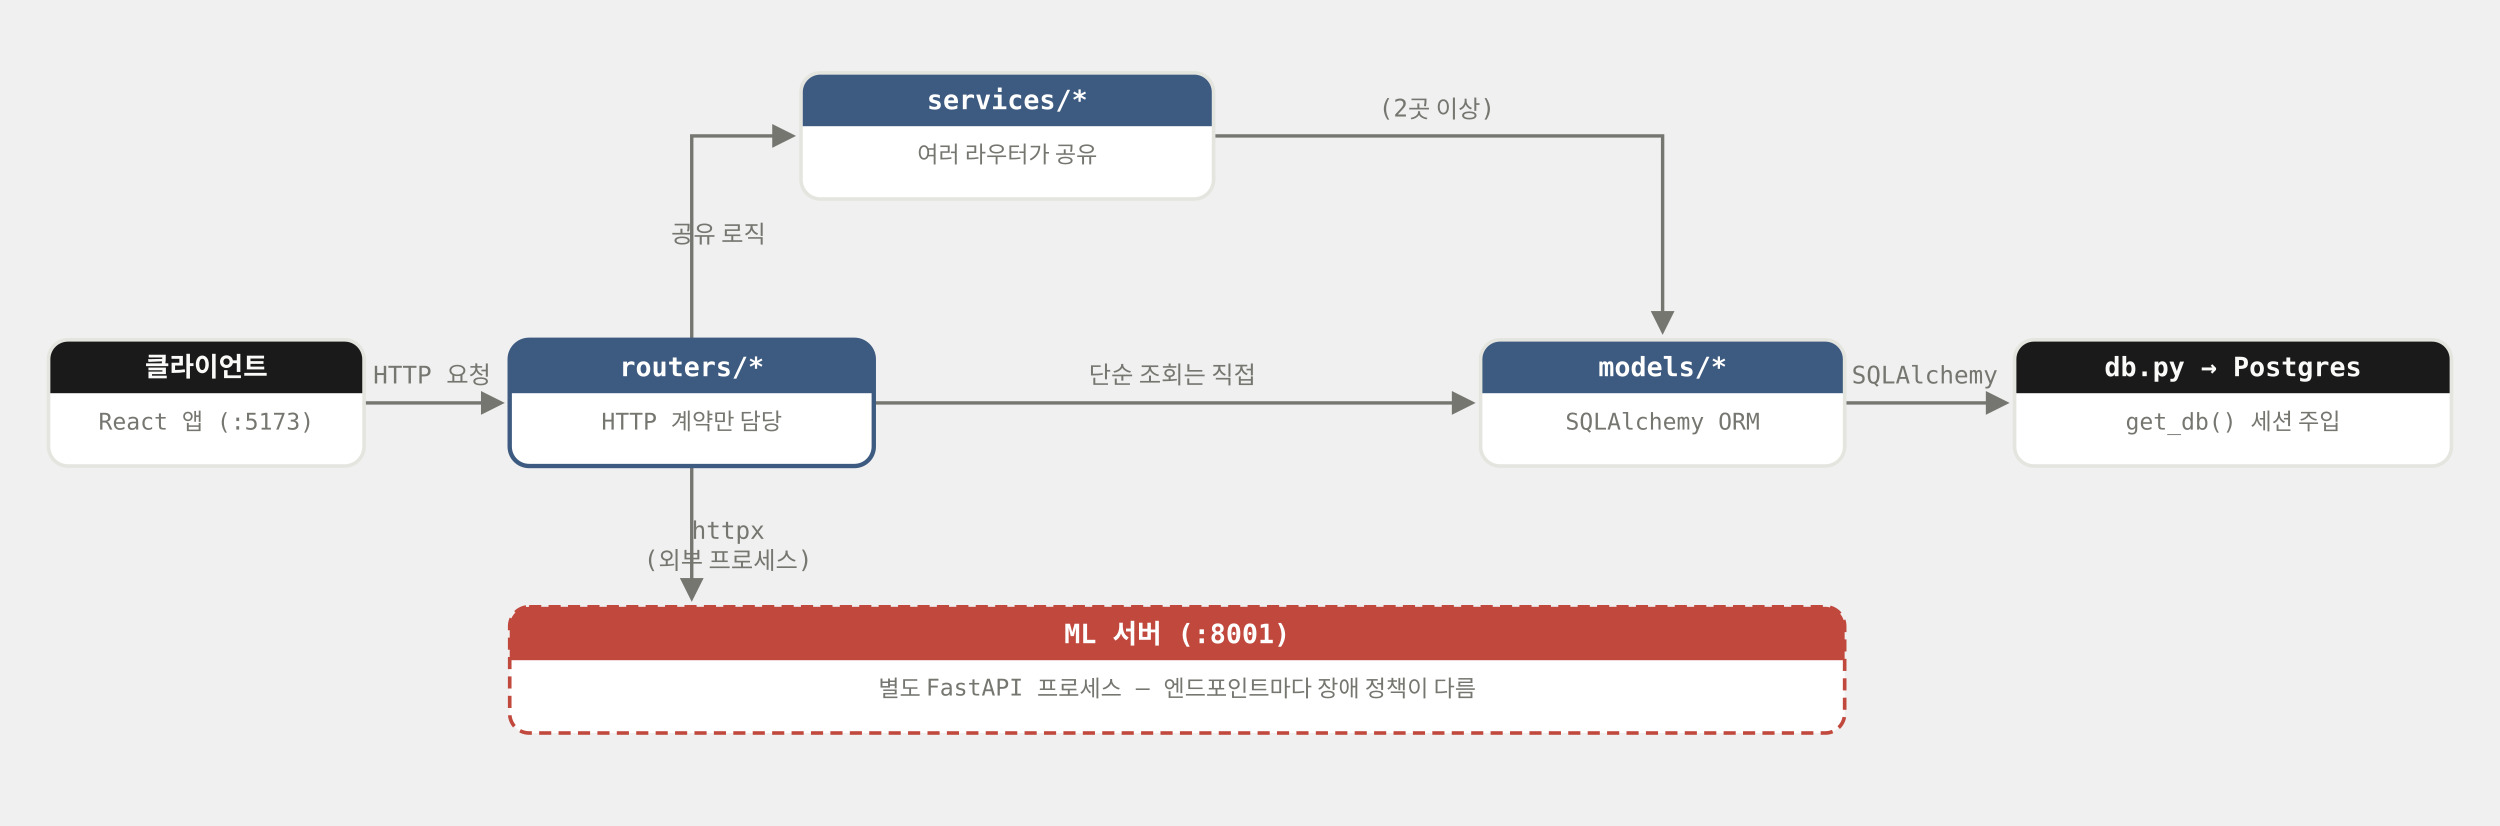
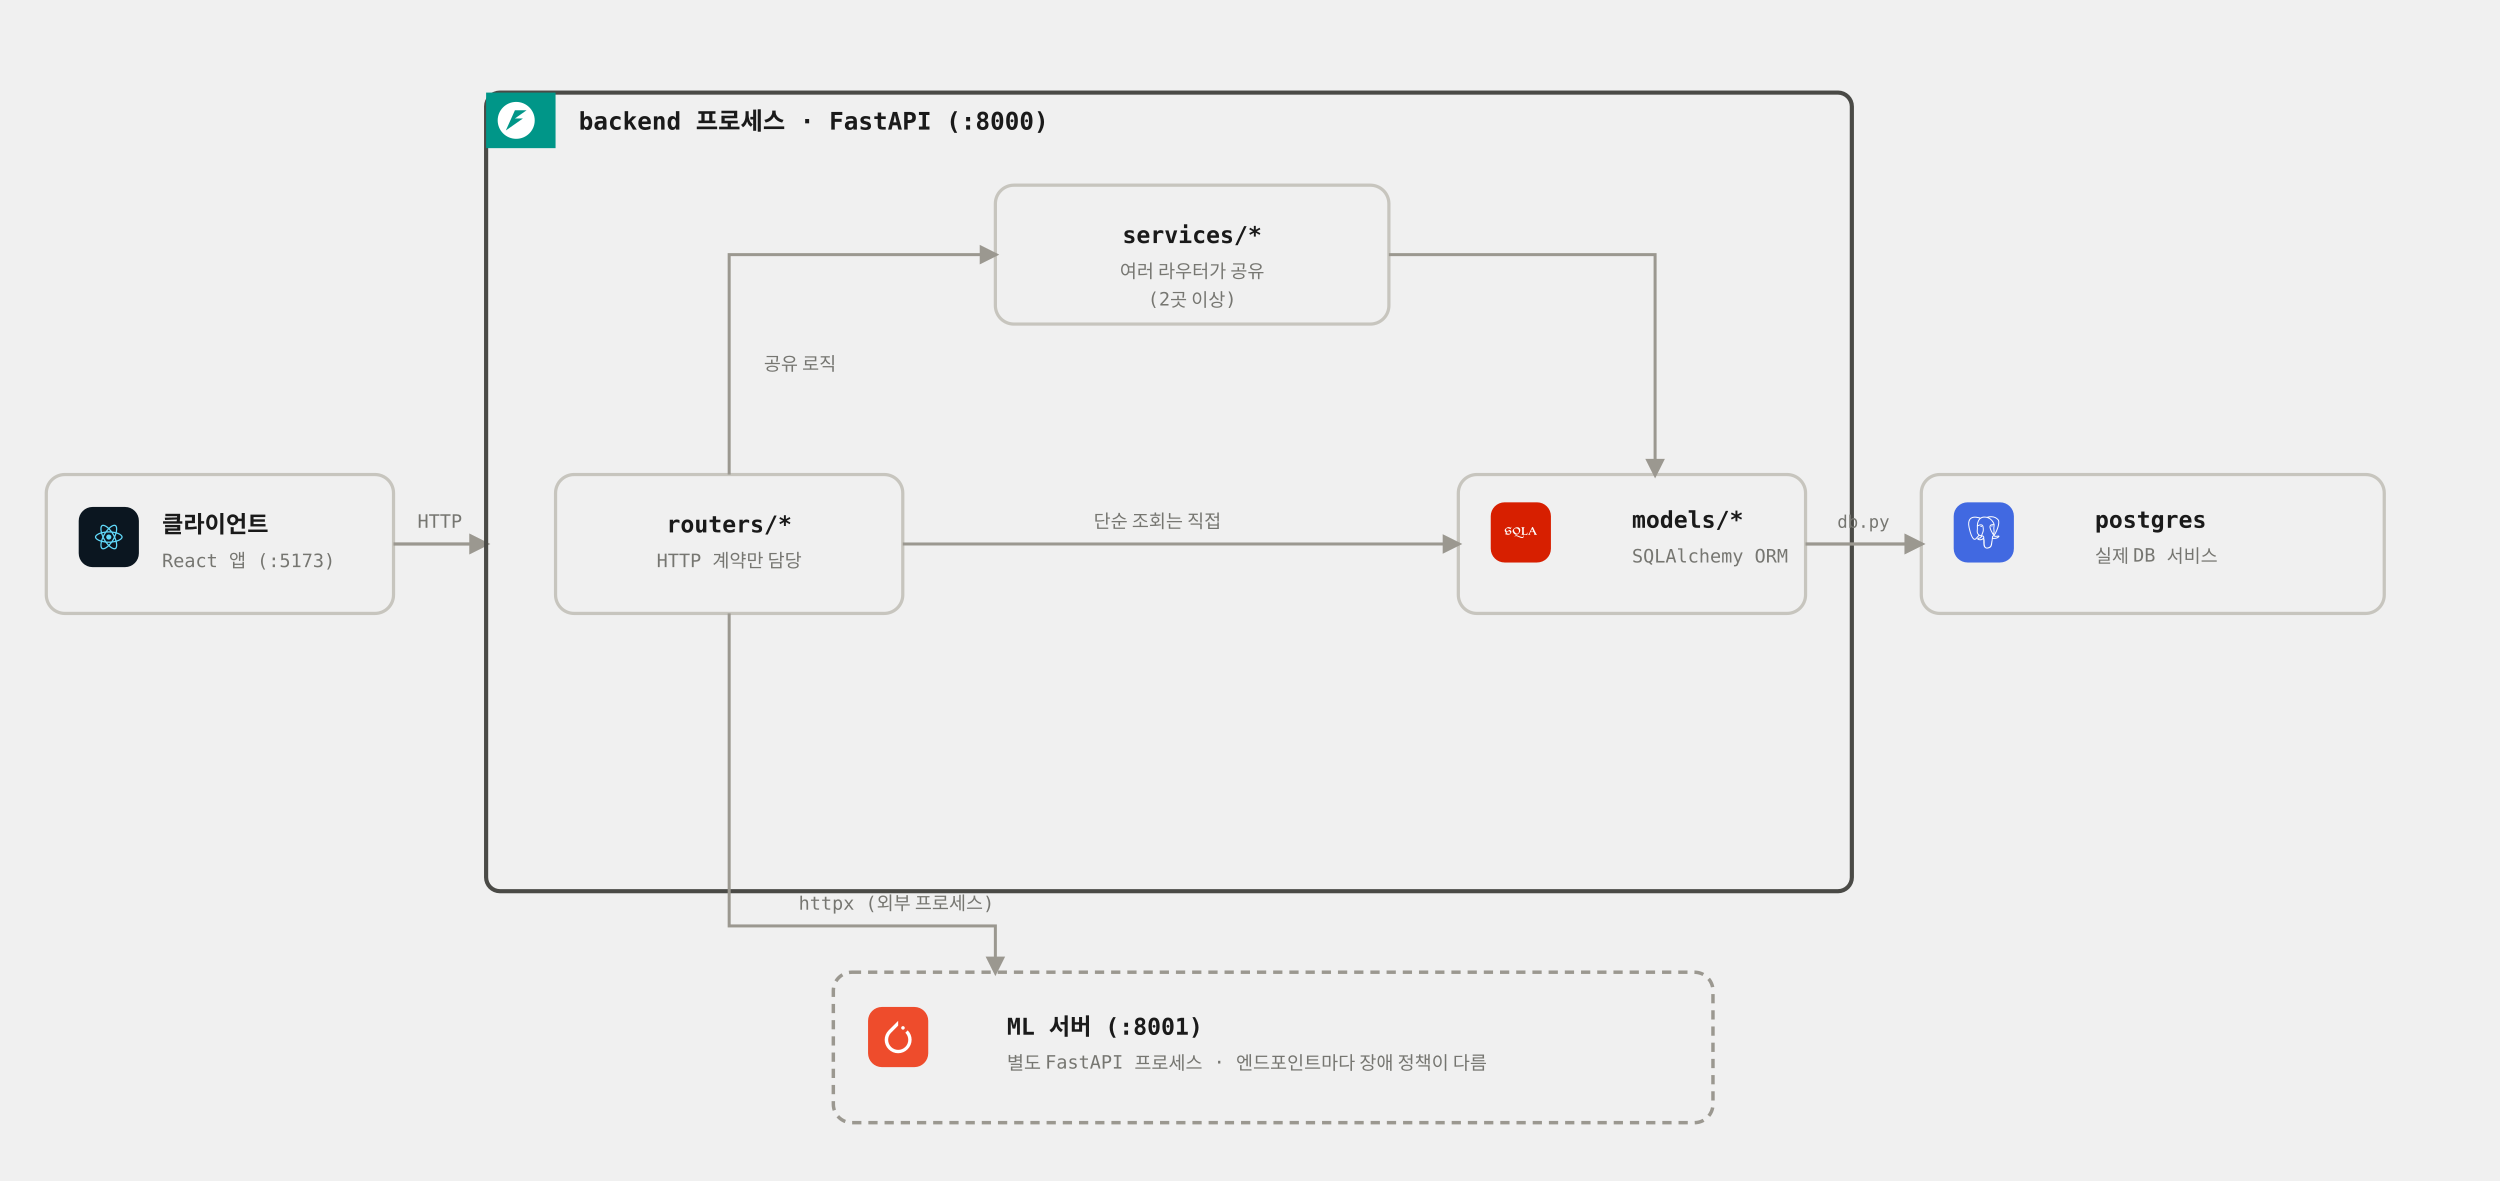
- <svg xmlns="http://www.w3.org/2000/svg" viewBox="0 0 1030 340" role="img" aria-label="클라이언트에서 시작한 요청이 routers를 거쳐, 공유 로직이면 services를 경유하고 단순 조회면 곧장 models로 가서 db.py를 통해 Postgres에 닿는 구조. routers는 별도로 httpx를 통해 외부 ML 서버도 직접 호출한다.">
+ <svg xmlns="http://www.w3.org/2000/svg" viewBox="0 0 1080 510" role="img" aria-label="클라이언트에서 시작한 요청이 backend 프로세스(FastAPI) 경계 안의 routers를 거쳐, 공유 로직이면 services를 경유하고 단순 조회면 곧장 models로 간다. models는 SQLAlchemy로 경계 밖의 실제 Postgres 서비스에 연결하고, routers는 별도로 httpx를 통해 경계 밖의 ML 서버(PyTorch 기반, 별도 FastAPI 프로세스)도 직접 호출한다.">
  <defs>
-     <marker id="archArrow" viewBox="0 0 10 10" refX="8" refY="5" markerWidth="7" markerHeight="7" orient="auto-start-reverse">
+     <marker id="archArrow2" viewBox="0 0 10 10" refX="8" refY="5" markerWidth="6.5" markerHeight="6.5" orient="auto-start-reverse">
      <path d="M0,0 L10,5 L0,10 z" class="arrow-fill" />
    </marker>
+     <symbol id="a-fastapi" viewBox="0 0 24 24">
+       <path d="M12 .039C5.373.038 0 5.393 0 11.999c-.001 6.607 5.372 11.963 12 11.963 6.628 0 12.001-5.356 12-11.963-0-6.606-5.373-11.96-12-11.96m-.829 5.415h7.55l-7.58 5.328h5.183L5.279 18.544q2.947-6.544 5.892-13.09" />
+     </symbol>
+     <symbol id="a-react" viewBox="0 0 24 24">
+       <path d="M14.23 12.004a2.236 2.236 0 0 1-2.235 2.236 2.236 2.236 0 0 1-2.236-2.236 2.236 2.236 0 0 1 2.235-2.236 2.236 2.236 0 0 1 2.236 2.236zm2.648-10.69c-1.346 0-3.107.96-4.888 2.622-1.78-1.653-3.542-2.602-4.887-2.602-.41 0-.783.093-1.106.278-1.375.793-1.683 3.264-.973 6.365C1.98 8.917 0 10.42 0 12.004c0 1.59 1.99 3.097 5.043 4.03-.704 3.113-.39 5.588.988 6.38.32.187.69.275 1.102.275 1.345 0 3.107-.96 4.888-2.624 1.78 1.654 3.542 2.603 4.887 2.603.41 0 .783-.09 1.106-.275 1.374-.792 1.683-3.263.973-6.365C22.02 15.096 24 13.59 24 12.004c0-1.59-1.99-3.097-5.043-4.032.704-3.11.39-5.587-.988-6.38-.318-.184-.688-.277-1.092-.278zm-.005 1.09v.006c.225 0 .406.044.558.127.666.382.955 1.835.73 3.704-.054.46-.142.945-.25 1.44-.96-.236-2.006-.417-3.107-.534-.66-.905-1.345-1.727-2.035-2.447 1.592-1.48 3.087-2.292 4.105-2.295zm-9.77.02c1.012 0 2.514.808 4.11 2.28-.686.72-1.37 1.537-2.02 2.442-1.107.117-2.154.298-3.113.538-.112-.49-.195-.964-.254-1.42-.23-1.868.054-3.32.714-3.707.19-.09.4-.127.563-.132zm4.882 3.05c.455.468.91.992 1.36 1.564-.44-.02-.89-.034-1.345-.034-.46 0-.915.01-1.36.034.44-.572.895-1.096 1.345-1.565zM12 8.1c.74 0 1.477.034 2.202.093.406.582.802 1.203 1.183 1.86.372.64.71 1.29 1.018 1.946-.308.655-.646 1.31-1.013 1.95-.38.66-.773 1.288-1.18 1.87-.728.063-1.466.098-2.21.098-.74 0-1.477-.035-2.202-.093-.406-.582-.802-1.204-1.183-1.86-.372-.64-.71-1.29-1.018-1.946.303-.657.646-1.313 1.013-1.954.38-.66.773-1.286 1.18-1.868.728-.064 1.466-.098 2.21-.098zm-3.635.254c-.24.377-.48.763-.704 1.16-.225.39-.435.782-.635 1.174-.265-.656-.49-1.31-.676-1.947.64-.15 1.315-.283 2.015-.386zm7.26 0c.695.103 1.365.23 2.006.387-.18.632-.405 1.282-.66 1.933-.2-.39-.41-.783-.64-1.174-.225-.392-.465-.774-.705-1.146zm3.063.675c.484.15.944.317 1.375.498 1.732.74 2.852 1.708 2.852 2.476-.005.768-1.125 1.74-2.857 2.475-.42.18-.88.342-1.355.493-.28-.958-.646-1.956-1.1-2.98.45-1.017.81-2.01 1.085-2.964zm-13.395.004c.278.96.645 1.957 1.1 2.98-.45 1.017-.812 2.01-1.086 2.964-.484-.15-.944-.318-1.37-.5-1.732-.737-2.852-1.706-2.852-2.474 0-.768 1.12-1.742 2.852-2.476.42-.18.88-.342 1.356-.494zm11.678 4.28c.265.657.49 1.312.676 1.948-.64.157-1.316.29-2.016.39.24-.375.48-.762.705-1.158.225-.39.435-.788.636-1.18zm-9.945.02c.2.392.41.783.64 1.175.23.39.465.772.705 1.143-.695-.102-1.365-.23-2.006-.386.18-.63.406-1.282.66-1.933zM17.92 16.32c.112.493.2.968.254 1.423.23 1.868-.054 3.32-.714 3.708-.147.09-.338.128-.563.128-1.012 0-2.514-.807-4.11-2.28.686-.72 1.37-1.536 2.02-2.44 1.107-.118 2.154-.3 3.113-.54zm-11.83.01c.96.234 2.006.415 3.107.532.66.905 1.345 1.727 2.035 2.446-1.595 1.483-3.092 2.295-4.11 2.295-.22-.005-.406-.05-.553-.132-.666-.38-.955-1.834-.73-3.703.054-.46.142-.944.25-1.438zm4.56.64c.44.02.89.034 1.345.034.46 0 .915-.01 1.36-.034-.44.572-.895 1.095-1.345 1.565-.455-.47-.91-.993-1.36-1.565z" />
+     </symbol>
+     <symbol id="a-sqlalchemy" viewBox="0 0 24 24">
+       <path d="M11.8 15.955a44.068 44.068 0 0 1-1.673-.691c-1.736-.757-1.981-.772-2.499-.143-.119.146-.25.236-.287.2-.111-.111.219-.644.617-.993.325-.285.433-.325.791-.285.228.025.985.29 1.682.586 1.573.669 2.034.811 2.635.811.731 0 1.106-.512.876-1.192-.057-.171-.04-.228.074-.228.213 0 .322.797.168 1.255a1.617 1.617 0 0 1-.424.614c-.251.211-.41.257-.879.254a3.853 3.853 0 0 1-1.082-.188h.001Zm.301-2.225c0-.048.179-.134.401-.188l.401-.099.086-1.446c.094-1.599.025-3.172-.148-3.383-.063-.074-.253-.165-.427-.205-.705-.156-.236-.264 1.133-.264 1.368 0 1.803.099 1.152.264-.561.14-.564.148-.564 2.43 0 1.266.046 2.22.111 2.342.092.171.228.207.752.207 1.081 0 1.453-.255 1.747-1.203.088-.284.315-.233.236.054-.037.134-.097.54-.134.91l-.068.669H14.44c-1.286 0-2.339-.04-2.339-.088Zm5.312-.068c0-.086.083-.171.219-.236.183-.086.302-.265.734-1.11.686-1.337 1.767-3.634 1.87-3.978.079-.262.097-.276.392-.31.171-.02.313-.031.316-.025l.527 1.152c.284.628.856 1.824 1.271 2.654.695 1.397.772 1.523 1.005 1.636.142.069.253.174.253.237 0 .099-.122.111-1.175.111-1.056 0-1.175-.012-1.175-.114 0-.068.091-.142.236-.191.134-.043.236-.122.236-.182 0-.057-.139-.432-.31-.834l-.31-.731h-2.35l-.225.495c-.421.928-.43 1.147-.037 1.252.196.054.25.097.227.185-.025.103-.127.117-.867.117-.794.006-.837 0-.837-.128Zm-15.652.025a10.933 10.933 0 0 1-.808-.196l-.549-.154.282-.518.281-.518-.227-.281c-.322-.399-.737-1.272-.74-1.554-.003-.657.851-1.61 1.898-2.122.72-.353 1.291-.362 2.009-.026l.54.253.157-.224c.085-.123.156-.285.156-.356 0-.071.071-.134.157-.134.085 0 .156.023.156.048 0 .063-.629 1.651-.669 1.691-.017.016-.187-.063-.381-.177-.546-.321-1.232-.535-1.764-.549-1.238-.031-1.667 1.178-.794 2.236l.308.373.839-.68c.942-.76 1.05-.777 1.784-.27.825.569.839 1.434.042 2.339-.705.805-1.431 1.027-2.677.819Zm5.984-.165c-.646-.301-1.229-.876-1.565-1.547-.538-1.076-.373-1.765.646-2.695.856-.782 1.556-1.087 2.498-1.087.68 0 .825.037 1.266.307 1.044.646 1.303 1.878.675 3.221-.737 1.577-2.294 2.37-3.52 1.801Zm-3.872-.702c.409-.322.381-.917-.063-1.389-.558-.592-.731-.566-1.713.253-.976.814-.982.783.185 1.155.771.251 1.255.242 1.591-.019Zm6.034-.046c.484-.239.817-1.343.68-2.259-.17-1.13-1.698-1.901-2.819-1.423-1.153.493-1.17 1.804-.037 2.985.791.828 1.471 1.044 2.176.697Zm11.359-1.414c.04-.071-.845-2.003-.928-2.023-.06-.017-.976 1.872-.976 2.014 0 .072 1.861.08 1.904.009Z" />
+     </symbol>
+     <symbol id="a-postgresql" viewBox="0 0 24 24">
+       <path d="M23.559 14.723a.527.527 0 0 0-.056-.119c-.139-.263-.477-.342-1.007-.232-1.653.341-2.293.131-2.526-.019 1.342-2.048 2.445-4.522 3.041-6.83.271-1.051.798-3.524.122-4.732a1.564 1.564 0 0 0-.151-.235C21.693.909 19.801.025 17.51.001c-1.495-.016-2.771.346-3.116.479a9.449 9.449 0 0 0-.516-.082 8.044 8.044 0 0 0-1.311-.128c-1.182-.018-2.204.264-3.05.841-.857-.321-4.789-1.645-7.222.079C.936 2.153.309 3.873.43 6.304c.041.818.507 3.334 1.242 5.744.46 1.506.939 2.702 1.433 3.582.553.994 1.126 1.593 1.714 1.79.447.149 1.133.144 1.858-.728.801-.964 1.59-1.826 1.945-2.207.435.235.906.362 1.39.377a.057.057 0 0 0 0.0.004 11.031 11.031 0 0 0-.247.305c-.339.43-.409.52-1.5.744-.31.064-1.134.234-1.146.811-.003.122.033.231.092.327.227.423.922.61 1.015.633 1.335.334 2.504.092 3.371-.679-.017 2.231.077 4.417.345 5.087.221.553.762 1.905 2.469 1.904.251 0 .526-.029.83-.094 1.782-.382 2.556-1.17 2.855-2.906.15-.871.402-2.875.539-4.101.017-.07.036-.121.057-.136.001-.001.07-.047.427.031a.367.367 0 0 0 .044.007l.254.022.015.001c.847.038 1.911-.143 2.531-.431.644-.299 1.806-1.032 1.595-1.67zM2.371 11.877c-.744-2.436-1.178-4.885-1.212-5.572-.109-2.171.417-3.683 1.562-4.493 1.837-1.299 4.84-.541 6.108-.13-.003.003-.007.006-.01.009-2.024 2.044-1.976 5.536-1.971 5.75-0.0.082.007.199.016.359.035.587.1 1.68-.073 2.918-.161 1.15.194 2.276.973 3.089.081.084.165.163.252.237-.347.371-1.1 1.193-1.903 2.158-.568.682-.96.552-1.089.509-.392-.131-.813-.587-1.238-1.322-.48-.839-.964-2.032-1.415-3.513zm6.007 5.087c-.171-.043-.327-.113-.432-.177.089-.039.237-.09.483-.141 1.283-.264 1.482-.451 1.914-1.0.099-.126.212-.269.367-.443a.355.355 0 0 0 .074-.13c.171-.151.272-.11.437-.042.156.065.308.26.369.475.029.102.062.294-.045.444-.904 1.266-2.222 1.249-3.168 1.013zm2.094-3.988-.052.141c-.133.357-.257.688-.333 1.003-.667-.002-1.317-.287-1.81-.802-.628-.655-.913-1.566-.782-2.5.183-1.308.115-2.447.079-3.059-.005-.086-.009-.161-.012-.22.296-.262 1.666-.996 2.643-.772.446.102.718.406.831.928.585 2.704.077 3.831-.33 4.736-.084.187-.163.363-.231.545zm7.364 4.572c-.017.177-.036.376-.062.596l-.146.438a.355.355 0 0 0-.018.108c-.006.475-.054.649-.115.869-.063.229-.135.489-.179 1.058-.11 1.414-.878 2.227-2.417 2.557-1.516.325-1.784-.497-2.021-1.222a6.582 6.582 0 0 0-.077-.227c-.215-.586-.191-1.412-.157-2.555.017-.561-.025-1.901-.33-2.646.004-.293.011-.591.019-.892a.353.353 0 0 0-.015-.113 1.493 1.493 0 0 0-.044-.208c-.123-.428-.421-.787-.78-.935-.142-.059-.404-.167-.718-.087.067-.276.183-.588.309-.925l.053-.142c.059-.16.134-.326.213-.501.426-.948 1.011-2.245.377-5.177-.237-1.098-1.03-1.634-2.232-1.51-.721.075-1.38.365-1.709.532a5.672 5.672 0 0 0-.196.104c.092-1.106.439-3.174 1.736-4.482a4.031 4.031 0 0 1 .303-.276.353.353 0 0 0 .145-.064c.752-.571 1.694-.851 2.802-.833.409.007.802.034 1.174.081 1.939.354 3.244 1.447 4.036 2.383.814.962 1.255 1.931 1.431 2.454-1.323-.135-2.223.127-2.68.779-.993 1.419.543 4.173 1.281 5.496.135.243.252.452.289.541.24.583.551.971.779 1.255.07.087.137.171.189.245-.401.116-1.121.383-1.055 1.717-.012.156-.042.447-.083.815-.046.208-.07.46-.099.766zm.89-1.621c-.041-.832.269-.918.597-1.01a2.857 2.857 0 0 0 .135-.041 1.202 1.202 0 0 0 .134.103c.57.377 1.582.421 3.007.134-.202.177-.519.399-.953.601-.41.19-1.096.333-1.747.364-.72.034-1.086-.081-1.172-.151zm.57-9.271c-.006.351-.054.669-.105 1.002-.055.358-.112.727-.126 1.176-.014.437.04.891.093 1.33.107.887.216 1.8-.207 2.701a3.527 3.527 0 0 1-.188-.386c-.053-.128-.167-.333-.325-.616-.616-1.104-2.057-3.69-1.319-4.745.38-.543 1.341-.566 2.178-.463zm.228 7.014a12.376 12.376 0 0 0-.085-.107l-.035-.044c.726-1.2.584-2.386.458-3.438-.052-.432-.101-.84-.088-1.223.013-.406.067-.754.118-1.091.064-.415.129-.844.111-1.351.013-.053.019-.116.012-.19-.046-.485-.6-1.938-1.729-3.253-.608-.707-1.49-1.497-2.689-2.039.525-.107 1.233-.203 2.024-.186 2.051.046 3.675.814 4.824 2.282a.908.908 0 0 1 .067.1c.723 1.356-.276 6.275-2.987 10.54zm-8.817-6.116c-.025.179-.309.422-.621.422a.582.582 0 0 1-.081-.006c-.187-.026-.377-.144-.506-.316-.046-.06-.12-.178-.105-.284.005-.04.026-.099.092-.149.118-.089.352-.123.61-.087.316.044.643.194.611.419zm7.931-.411c.011.079-.049.201-.153.31-.068.072-.212.196-.408.223a.546.546 0 0 1-.075.005c-.293 0-.541-.234-.561-.372-.024-.176.264-.311.561-.352.297-.041.611.009.636.185z" />
+     </symbol>
+     <symbol id="a-pytorch" viewBox="0 0 24 24">
+       <path d="M12.005 0L4.952 7.053a9.865 9.865 0 000 14.022 9.866 9.866 0 0014.022 0c3.984-3.9 3.986-10.205.085-14.023l-1.744 1.743c2.904 2.905 2.904 7.634 0 10.538s-7.634 2.904-10.538 0-2.904-7.634 0-10.538l4.647-4.646.582-.665zm3.568 3.899a1.327 1.327 0 00-1.327 1.327 1.327 1.327 0 001.327 1.328A1.327 1.327 0 0016.9 5.226 1.327 1.327 0 0015.573 3.9z" />
+     </symbol>
  </defs>
  <style>
    text { font-family: 'IBM Plex Mono', 'D2Coding', ui-monospace, monospace; }
-     .card-ink { fill: #1a1a1a; }
-     .card-accent { fill: #3d5a80; }
    .card-body { fill: #ffffff; }
-     .card-line { stroke: #e5e5e0; }
-     .card-accent-line { stroke: #3d5a80; }
-     .label-on-dark { fill: #fafaf8; }
-     .label-on-accent { fill: #ffffff; }
+     .box-border { stroke: #c7c5be; fill: none; }
+     .box-border-strong { stroke: #4a4a46; fill: none; }
+     .box-border-dashed { stroke: #9b9890; fill: none; stroke-dasharray: 4 3; }
+     .label-title { fill: #1a1a1a; }
    .label-muted { fill: #767671; }
-     .label-title { fill: #1a1a1a; }
-     .edge { stroke: #767671; fill: none; }
+     .edge { stroke: #9b9890; fill: none; }
    .edge-label { fill: #767671; }
-     .arrow-fill { fill: #767671; }
-     .ml-border { stroke: #c1483d; }
-     .ml-head { fill: #c1483d; }
+     .arrow-fill { fill: #9b9890; }
+     .corner-chip-text { fill: #ffffff; }
    @media (prefers-color-scheme: dark) {
-       .card-ink { fill: #ede9e2; }
-       .card-accent { fill: #7fa2c9; }
      .card-body { fill: #202226; }
-       .card-line { stroke: #34363a; }
-       .card-accent-line { stroke: #7fa2c9; }
-       .label-on-dark { fill: #17181a; }
-       .label-on-accent { fill: #10161d; }
+       .box-border { stroke: #43423d; }
+       .box-border-strong { stroke: #b9b6ad; }
+       .box-border-dashed { stroke: #55534c; }
+       .label-title { fill: #ede9e2; }
      .label-muted { fill: #9b9890; }
-       .label-title { fill: #ede9e2; }
-       .edge { stroke: #9b9890; }
+       .edge { stroke: #6d6b64; }
      .edge-label { fill: #9b9890; }
-       .arrow-fill { fill: #9b9890; }
-       .ml-border { stroke: #e0796d; }
-       .ml-head { fill: #e0796d; }
+       .arrow-fill { fill: #6d6b64; }
    }
  </style>
-   <g class="edge" stroke-width="1.4">
-     <path d="M150,166 L206,166" marker-end="url(#archArrow)" />
-     <path d="M360,166 L606,166" marker-end="url(#archArrow)" />
-     <path d="M285,140 L285,56 L326,56" marker-end="url(#archArrow)" />
-     <path d="M500,56 L685,56 L685,136" marker-end="url(#archArrow)" />
-     <path d="M760,166 L826,166" marker-end="url(#archArrow)" />
-     <path d="M285,192 L285,246" marker-end="url(#archArrow)" />
+   <rect x="20" y="205" width="150" height="60" rx="8" class="card-body box-border" stroke-width="1.4" />
+   <rect x="34" y="219" width="26" height="26" rx="6" fill="#0b1620" />
+   <use href="#a-react" x="41" y="226" width="12" height="12" fill="#61DAFB" />
+   <text x="70" y="230" font-size="10" font-weight="600" class="label-title">클라이언트</text>
+   <text x="70" y="245" font-size="8" font-weight="400" class="label-muted">React 앱 (:5173)</text>
+   <path d="M170,235 L210,235" class="edge" stroke-width="1.4" marker-end="url(#archArrow2)" />
+   <text x="190" y="228" text-anchor="middle" font-size="8" class="edge-label">HTTP</text>
+   <rect x="210" y="40" width="590" height="345" rx="6" class="card-body box-border-strong" stroke-width="1.8" />
+   <rect x="210" y="40" width="30" height="24" fill="#009688" />
+   <use href="#a-fastapi" x="215" y="44" width="16" height="16" fill="#ffffff" />
+   <text x="250" y="56" font-size="10.5" font-weight="600" class="label-title">backend 프로세스 · FastAPI (:8000)</text>
+   <rect x="240" y="205" width="150" height="60" rx="8" class="card-body box-border" stroke-width="1.4" />
+   <text x="315" y="230" text-anchor="middle" font-size="10" font-weight="600" class="label-title">routers/*</text>
+   <text x="315" y="245" text-anchor="middle" font-size="8" font-weight="400" class="label-muted">HTTP 계약만 담당</text>
+   <rect x="430" y="80" width="170" height="60" rx="8" class="card-body box-border" stroke-width="1.4" />
+   <text x="515" y="105" text-anchor="middle" font-size="10" font-weight="600" class="label-title">services/*</text>
+   <text x="515" y="120" text-anchor="middle" font-size="8" font-weight="400" class="label-muted">여러 라우터가 공유</text>
+   <text x="515" y="132" text-anchor="middle" font-size="8" font-weight="400" class="label-muted">(2곳 이상)</text>
+   <rect x="630" y="205" width="150" height="60" rx="8" class="card-body box-border" stroke-width="1.4" />
+   <rect x="644" y="217" width="26" height="26" rx="6" fill="#D71F00" />
+   <use href="#a-sqlalchemy" x="650" y="223" width="14" height="14" fill="#ffffff" />
+   <text x="705" y="228" font-size="10" font-weight="600" class="label-title">models/*</text>
+   <text x="705" y="243" font-size="8" font-weight="400" class="label-muted">SQLAlchemy ORM</text>
+   <g class="edge" stroke-width="1.3">
+     <path d="M315,205 L315,110 L430,110" marker-end="url(#archArrow2)" />
+     <path d="M600,110 L715,110 L715,205" marker-end="url(#archArrow2)" />
+     <path d="M390,235 L630,235" marker-end="url(#archArrow2)" />
  </g>
-   <g font-size="10px" class="edge-label">
-     <text x="178" y="158" text-anchor="middle">HTTP 요청</text>
-     <text x="483" y="158" text-anchor="middle">단순 조회는 직접</text>
-     <text x="296" y="100" text-anchor="middle">공유 로직</text>
-     <text x="592" y="48" text-anchor="middle">(2곳 이상)</text>
-     <text x="793" y="158" text-anchor="middle">SQLAlchemy</text>
-     <text x="300" y="222" text-anchor="middle">httpx</text>
-     <text x="300" y="234" text-anchor="middle">(외부 프로세스)</text>
-   </g>
-   <g font-weight="600">
-     <rect x="20" y="140" width="130" height="52" rx="8" class="card-body" />
-     <path d="M20,148 a8,8 0 0 1 8,-8 h114 a8,8 0 0 1 8,8 v14 h-130 z" class="card-ink" />
-     <rect x="20" y="140" width="130" height="52" rx="8" class="card-line" fill="none" stroke-width="1.5" />
-     <text x="85" y="155" text-anchor="middle" font-size="11" class="label-on-dark">클라이언트</text>
-     <text x="85" y="177" text-anchor="middle" font-size="9.5" font-weight="400" class="label-muted">React 앱 (:5173)</text>
-     <rect x="210" y="140" width="150" height="52" rx="8" class="card-body" />
-     <path d="M210,148 a8,8 0 0 1 8,-8 h134 a8,8 0 0 1 8,8 v14 h-150 z" class="card-accent" />
-     <rect x="210" y="140" width="150" height="52" rx="8" fill="none" class="card-accent-line" stroke-width="1.8" />
-     <text x="285" y="155" text-anchor="middle" font-size="11" class="label-on-accent">routers/*</text>
-     <text x="285" y="177" text-anchor="middle" font-size="9.5" font-weight="400" class="label-muted">HTTP 계약만 담당</text>
-     <rect x="330" y="30" width="170" height="52" rx="8" class="card-body" />
-     <path d="M330,38 a8,8 0 0 1 8,-8 h154 a8,8 0 0 1 8,8 v14 h-170 z" class="card-accent" />
-     <rect x="330" y="30" width="170" height="52" rx="8" class="card-line" fill="none" stroke-width="1.5" />
-     <text x="415" y="45" text-anchor="middle" font-size="11" class="label-on-accent">services/*</text>
-     <text x="415" y="67" text-anchor="middle" font-size="9.5" font-weight="400" class="label-muted">여러 라우터가 공유</text>
-     <rect x="610" y="140" width="150" height="52" rx="8" class="card-body" />
-     <path d="M610,148 a8,8 0 0 1 8,-8 h134 a8,8 0 0 1 8,8 v14 h-150 z" class="card-accent" />
-     <rect x="610" y="140" width="150" height="52" rx="8" class="card-line" fill="none" stroke-width="1.5" />
-     <text x="685" y="155" text-anchor="middle" font-size="11" class="label-on-accent">models/*</text>
-     <text x="685" y="177" text-anchor="middle" font-size="9.5" font-weight="400" class="label-muted">SQLAlchemy ORM</text>
-     <rect x="830" y="140" width="180" height="52" rx="8" class="card-body" />
-     <path d="M830,148 a8,8 0 0 1 8,-8 h164 a8,8 0 0 1 8,8 v14 h-180 z" class="card-ink" />
-     <rect x="830" y="140" width="180" height="52" rx="8" class="card-line" fill="none" stroke-width="1.5" />
-     <text x="920" y="155" text-anchor="middle" font-size="11" class="label-on-dark">db.py → Postgres</text>
-     <text x="920" y="177" text-anchor="middle" font-size="9.5" font-weight="400" class="label-muted">get_db() 세션 주입</text>
-     <rect x="210" y="250" width="550" height="52" rx="8" class="card-body" />
-     <path d="M210,258 a8,8 0 0 1 8,-8 h534 a8,8 0 0 1 8,8 v14 h-550 z" class="ml-head" />
-     <rect x="210" y="250" width="550" height="52" rx="8" fill="none" class="ml-border" stroke-width="1.5" stroke-dasharray="5 3" />
-     <text x="485" y="265" text-anchor="middle" font-size="11" class="label-on-accent">ML 서버 (:8001)</text>
-     <text x="485" y="287" text-anchor="middle" font-size="9.5" font-weight="400" class="label-muted">별도 FastAPI 프로세스 — 엔드포인트마다 장애 정책이 다름</text>
-   </g>
+   <text x="330" y="160" font-size="8" class="edge-label">공유 로직</text>
+   <text x="500" y="228" text-anchor="middle" font-size="8" class="edge-label">단순 조회는 직접</text>
+   <rect x="830" y="205" width="200" height="60" rx="8" class="card-body box-border" stroke-width="1.4" />
+   <rect x="844" y="217" width="26" height="26" rx="6" fill="#4169E1" />
+   <use href="#a-postgresql" x="850" y="223" width="14" height="14" fill="#ffffff" />
+   <text x="905" y="228" font-size="10" font-weight="600" class="label-title">postgres</text>
+   <text x="905" y="243" font-size="8" font-weight="400" class="label-muted">실제 DB 서비스</text>
+   <path d="M780,235 L830,235" class="edge" stroke-width="1.4" marker-end="url(#archArrow2)" />
+   <text x="805" y="228" text-anchor="middle" font-size="7.5" class="edge-label">db.py</text>
+   <rect x="360" y="420" width="380" height="65" rx="8" class="card-body box-border-dashed" stroke-width="1.5" />
+   <rect x="375" y="435" width="26" height="26" rx="6" fill="#EE4C2C" />
+   <use href="#a-pytorch" x="381" y="441" width="14" height="14" fill="#ffffff" />
+   <text x="435" y="447" font-size="10" font-weight="600" class="label-title">ML 서버 (:8001)</text>
+   <text x="435" y="462" font-size="8" font-weight="400" class="label-muted">별도 FastAPI 프로세스 · 엔드포인트마다 장애 정책이 다름</text>
+   <path d="M315,265 L315,400 L430,400 L430,420" class="edge" stroke-width="1.3" marker-end="url(#archArrow2)" />
+   <text x="345" y="393" font-size="8" class="edge-label">httpx (외부 프로세스)</text>
</svg>
